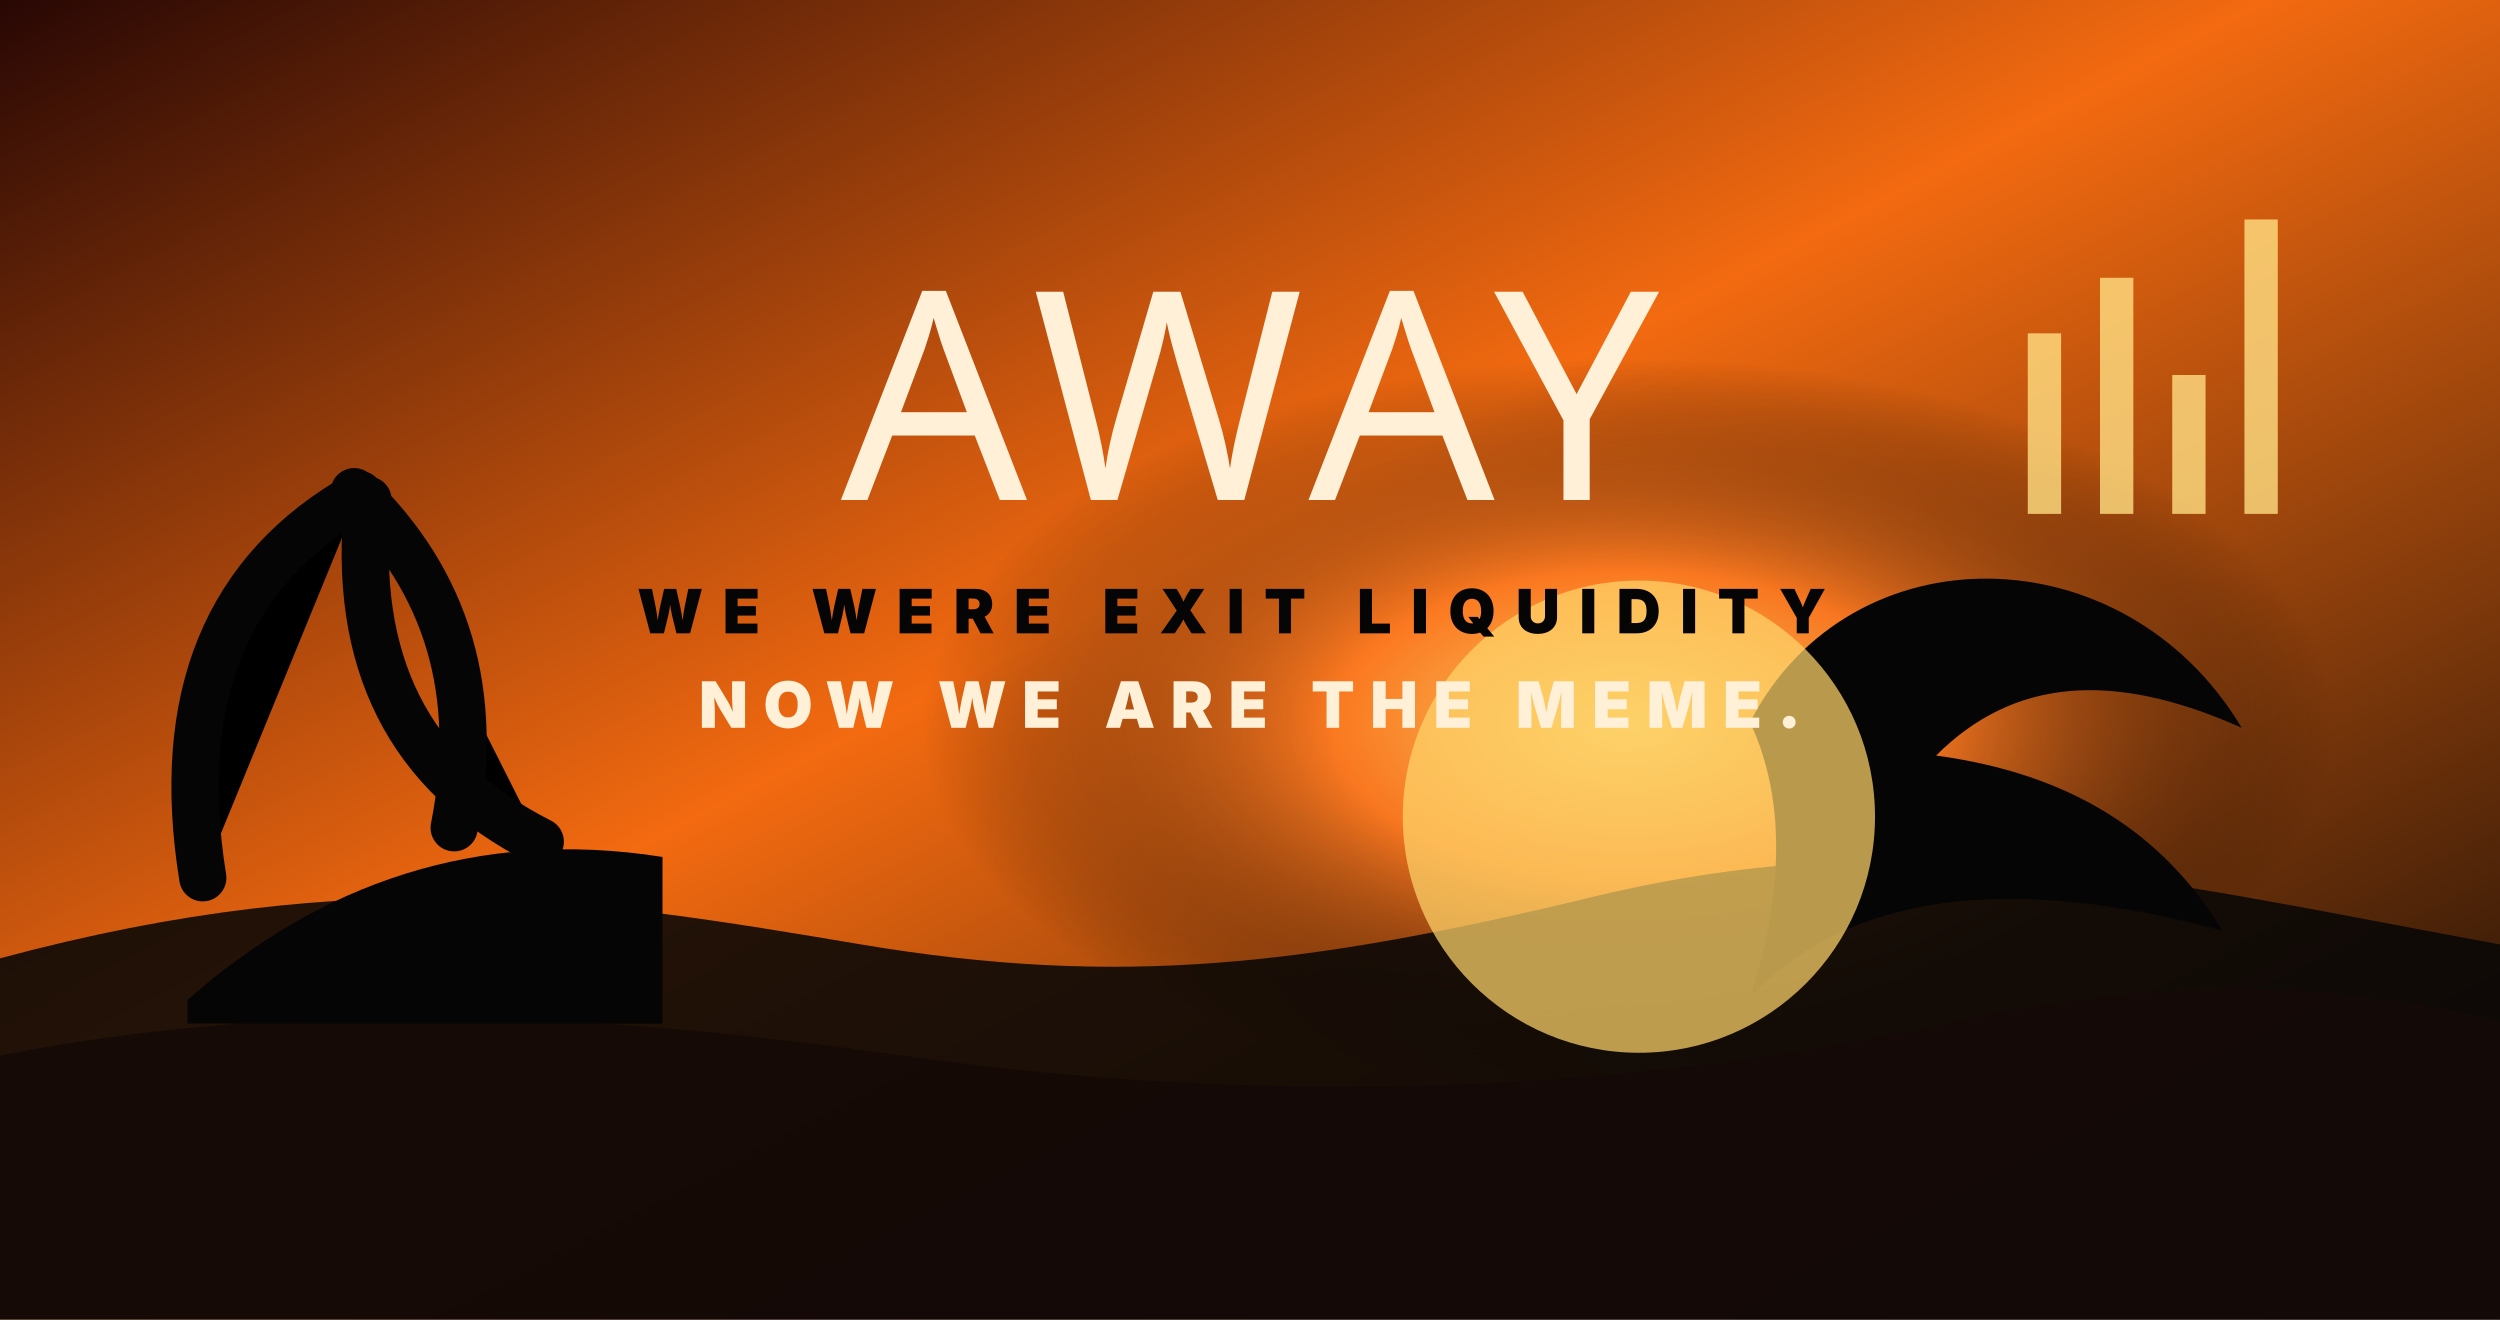
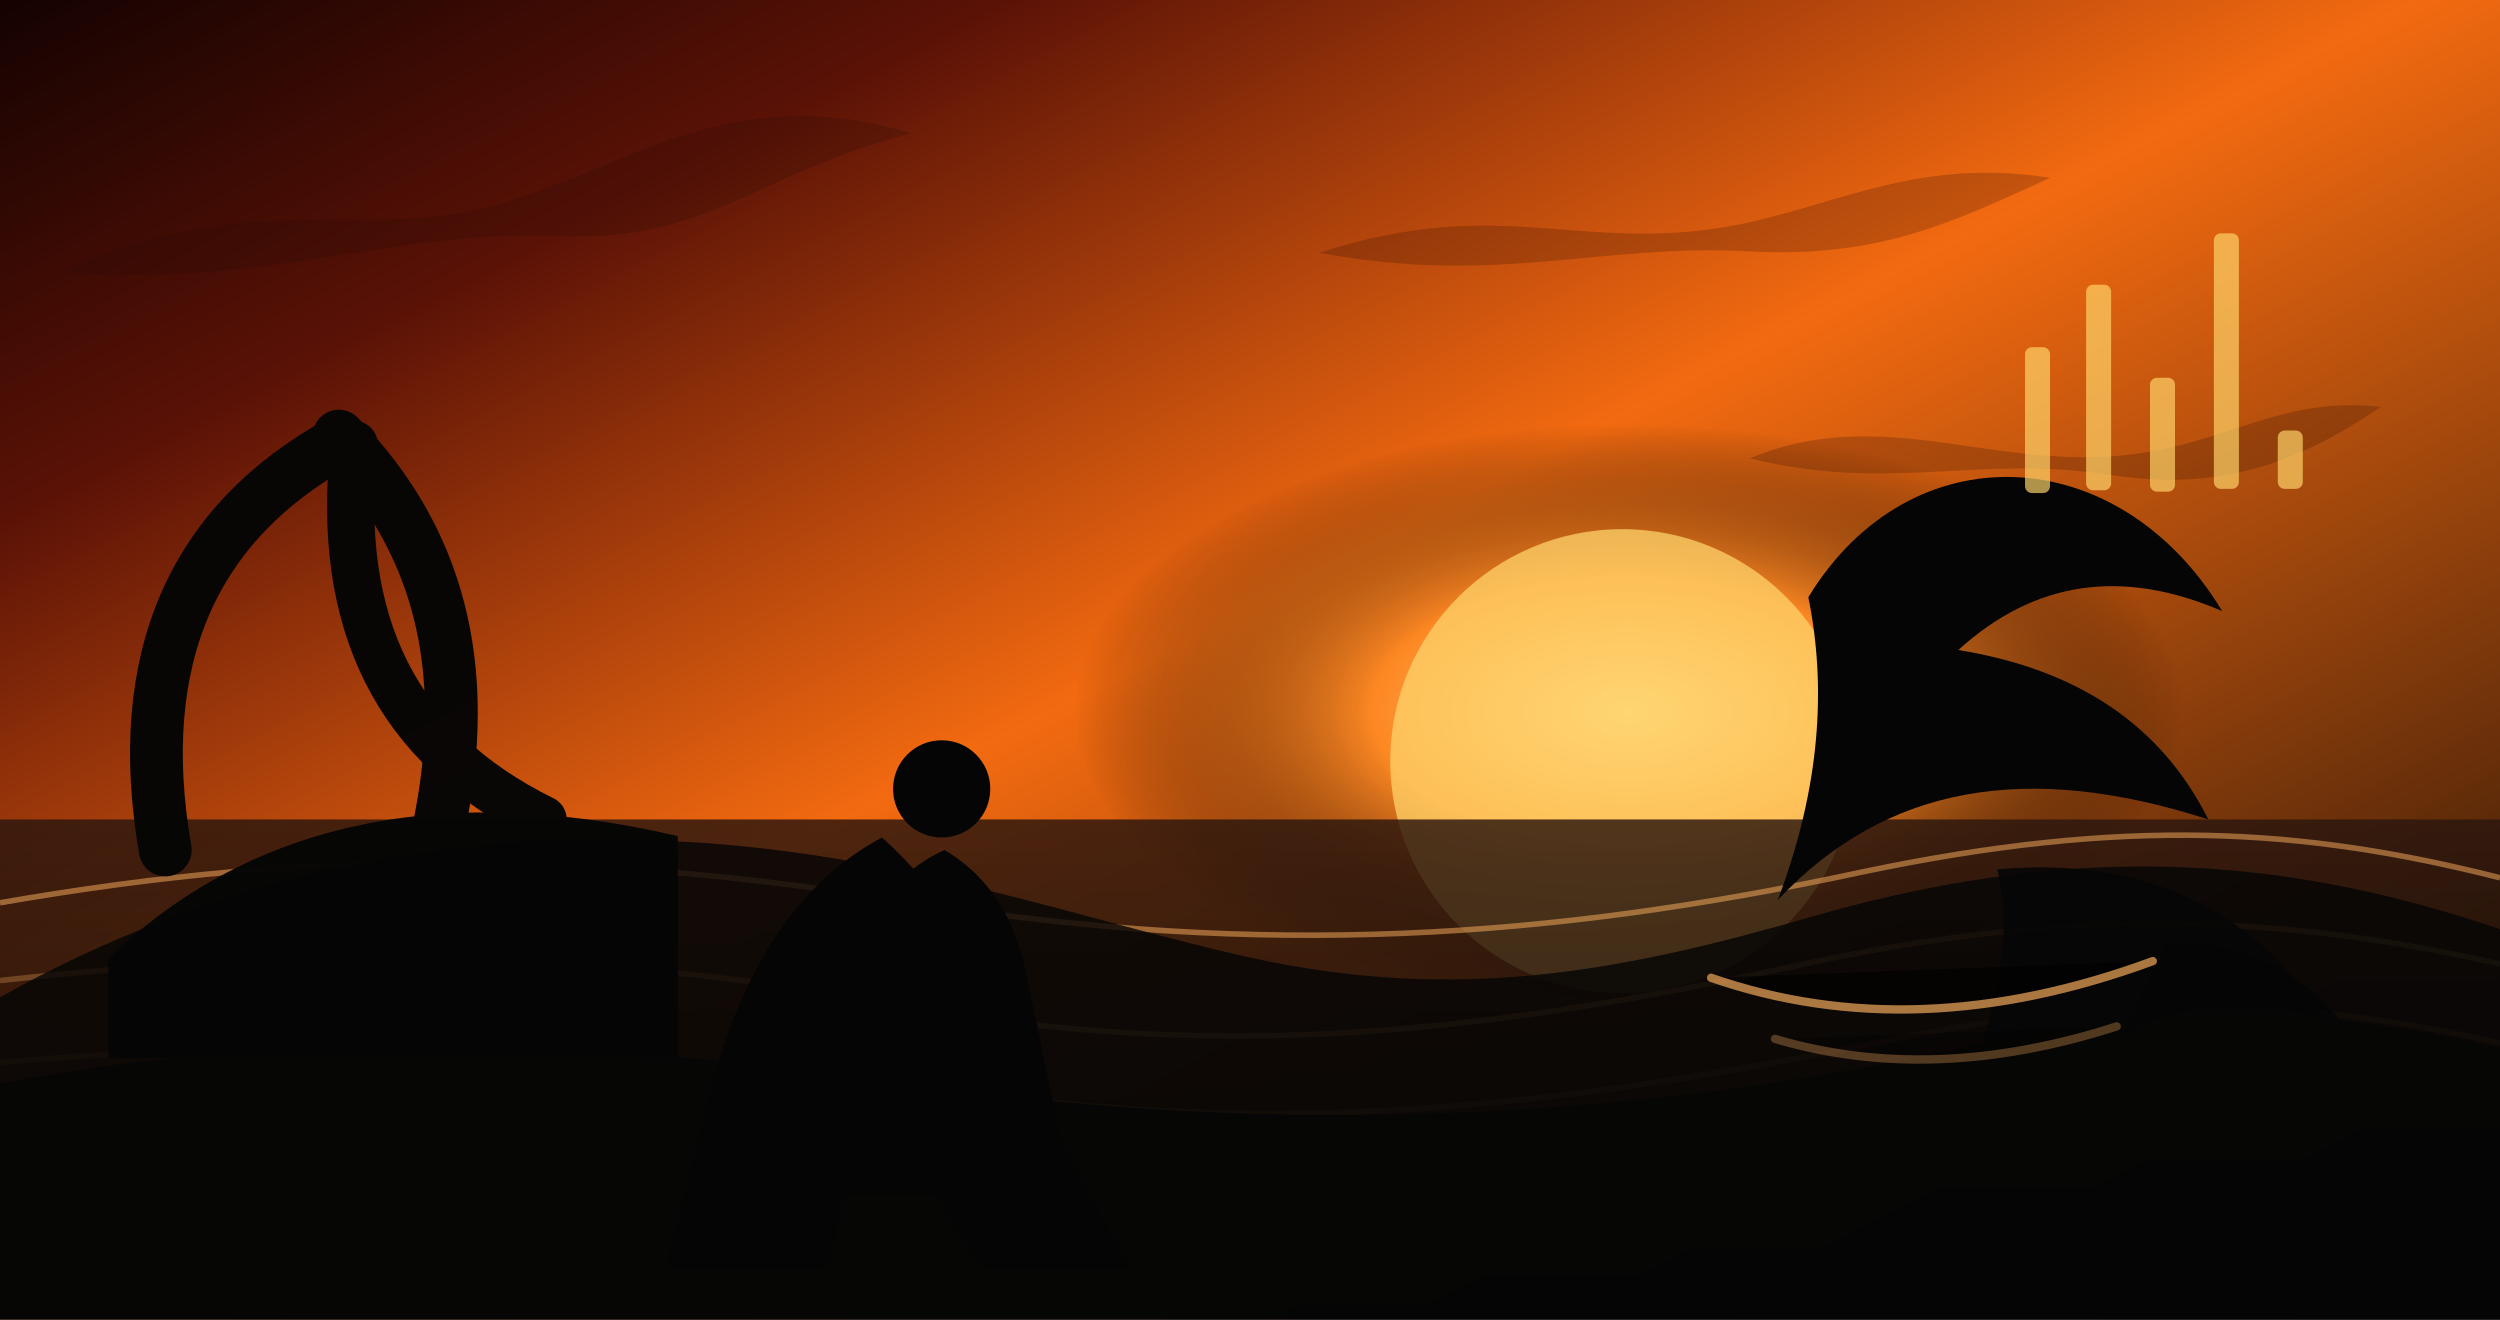
- <svg xmlns="http://www.w3.org/2000/svg" viewBox="0 0 1800 950" role="img" aria-label="AWAY island hero">
+ <svg xmlns="http://www.w3.org/2000/svg" viewBox="0 0 1800 950" role="img" aria-label="AWAY island hero background without text">
  <defs>
    <linearGradient id="sky" x1="0" x2="1" y1="0" y2="1">
-       <stop stop-color="#280704" />
-       <stop offset=".45" stop-color="#f36a10" />
+       <stop stop-color="#140201" />
+       <stop offset="0.2" stop-color="#5b1206" />
+       <stop offset="0.48" stop-color="#f36a10" />
      <stop offset="1" stop-color="#050505" />
    </linearGradient>
-     <radialGradient id="sun" cx="65%" cy="55%" r="28%">
-       <stop stop-color="#ffd96e" />
-       <stop offset=".42" stop-color="#ff7b22" />
+     <radialGradient id="sun" cx="65%" cy="54%" r="22%">
+       <stop stop-color="#ffe08a" />
+       <stop offset="0.46" stop-color="#ff8a24" />
      <stop offset="1" stop-color="transparent" />
    </radialGradient>
+     <linearGradient id="sea" x1="0" x2="0" y1="0" y2="1">
+       <stop stop-color="#2b160d" />
+       <stop offset="1" stop-color="#050505" />
+     </linearGradient>
  </defs>
  <rect width="1800" height="950" fill="url(#sky)" />
-   <rect width="1800" height="950" fill="url(#sun)" opacity=".9" />
-   <path d="M0 690c260-70 430-42 620-10 185 31 320 16 530-35 230-55 405-10 650 35v270H0z" fill="#080706" opacity=".88" />
-   <path d="M0 760c230-45 450-28 650 0 240 34 500 32 760-25 160-35 282-25 390 0v215H0z" fill="#140905" opacity=".9" />
-   <path d="M1260 520c72-140 270-137 354 4-94-42-165-35-220 20 96 13 163 55 206 126-156-42-270-26-340 48 28-87 22-151 0-198z" fill="#050505" />
-   <path d="M255 354c68 65 91 146 72 242M259 356c-96 54-134 146-113 276M265 360c-12 116 29 198 124 246" stroke="#050505" stroke-width="34" stroke-linecap="round" />
-   <path d="M135 720c95-84 209-124 342-103v120H135z" fill="#050505" />
-   <circle cx="1180" cy="588" r="170" fill="#ffd46a" opacity=".72" />
-   <text x="900" y="360" text-anchor="middle" font-family="Impact, Anton, Arial Black, sans-serif" font-size="210" fill="#fff0d7" letter-spacing="12">AWAY</text>
-   <text x="900" y="456" text-anchor="middle" font-family="Inter, Arial, sans-serif" font-size="44" fill="#050505" font-weight="900" letter-spacing="14">WE WERE EXIT LIQUIDITY.</text>
-   <text x="900" y="524" text-anchor="middle" font-family="Inter, Arial, sans-serif" font-size="46" fill="#fff0d7" font-weight="900" letter-spacing="11">NOW WE ARE THE MEME.</text>
-   <g fill="#ffdf82" opacity=".8">
-     <rect x="1460" y="240" width="24" height="130" />
-     <rect x="1512" y="200" width="24" height="170" />
-     <rect x="1564" y="270" width="24" height="100" />
-     <rect x="1616" y="158" width="24" height="212" />
+   <rect width="1800" height="950" fill="url(#sun)" opacity="0.95" />
+   <g opacity="0.22" fill="#240703">
+     <path d="M45 196c130-62 216-22 310-48 94-25 170-92 301-52-110 28-145 78-252 74-124-5-214 38-359 26z" />
+     <path d="M950 182c135-44 192 4 310-22 70-16 126-46 216-32-70 32-123 58-216 53-108-6-182 25-310 1z" />
+     <path d="M1260 330c95-40 177 10 276-3 70-9 108-42 178-34-60 41-117 61-194 49-98-15-159 13-260-12z" />
+   </g>
+   <circle cx="1168" cy="548" r="167" fill="#ffd46a" opacity="0.74" />
+   <rect y="590" width="1800" height="360" fill="url(#sea)" opacity="0.82" />
+   <g opacity="0.5" stroke="#ffb15f" stroke-width="4" fill="none">
+     <path d="M0 650c230-40 420-38 660 0 250 40 456 26 680-22 190-40 318-32 460 4" />
+     <path d="M0 706c250-28 455-18 650 18 220 40 410 22 640-28 200-44 350-38 510-2" opacity="0.55" />
+     <path d="M0 765c280-24 478-8 720 24 210 28 408 8 640-40 180-38 318-26 440 2" opacity="0.34" />
+   </g>
+   <g fill="#050505">
+     <path d="M0 718c150-84 318-124 508-111 152 11 274 56 390 82 152 34 272 10 410-30 200-57 350-38 492 10v281H0z" opacity="0.82" />
+     <path d="M0 780c230-44 455-28 650 0 244 35 500 32 760-25 164-36 284-26 390 0v195H0z" opacity="0.92" />
+   </g>
+   <g fill="#050505" opacity="0.98">
+     <path d="M244 314c72 74 96 166 72 282" stroke="#050505" stroke-width="38" stroke-linecap="round" fill="none" />
+     <path d="M245 318c-106 58-150 156-126 294" stroke="#050505" stroke-width="38" stroke-linecap="round" fill="none" />
+     <path d="M255 320c-14 128 30 218 136 270" stroke="#050505" stroke-width="34" stroke-linecap="round" fill="none" />
+     <path d="M78 690c96-92 230-130 410-88v160H78z" />
+   </g>
+   <g fill="#050505">
+     <path d="M680 612c-36 16-63 53-72 98l-28 150h192l-32-154c-8-42-26-74-60-94z" />
+     <circle cx="678" cy="568" r="35" />
+     <path d="M635 603c-60 32-101 94-124 184l-32 126h118l28-136 80 136h108l-90-170c-18-52-43-100-88-140z" />
+   </g>
+   <g fill="#050505">
+     <path d="M1302 430c73-120 223-114 298 10-72-31-135-22-190 28 86 14 146 54 180 122-130-42-232-25-310 58 31-82 35-154 22-218z" />
+     <path d="M1438 626c128-12 214 48 258 152-114-43-210-34-288 26 30-74 42-133 30-178z" opacity="0.9" />
+     <path d="M1560 678c54 0 96 20 128 60-57-20-110-18-159 6z" opacity="0.8" />
+   </g>
+   <g stroke="#ffb15f" stroke-width="6" stroke-linecap="round" opacity="0.66">
+     <path d="M1232 704c98 34 204 30 318-12" />
+     <path d="M1278 748c74 22 156 20 246-9" opacity="0.46" />
+   </g>
+   <g opacity="0.68" fill="#ffd46a">
+     <rect x="1458" y="250" width="18" height="105" rx="5" />
+     <rect x="1502" y="205" width="18" height="148" rx="5" />
+     <rect x="1548" y="272" width="18" height="82" rx="5" />
+     <rect x="1594" y="168" width="18" height="184" rx="5" />
+     <rect x="1640" y="310" width="18" height="42" rx="5" />
  </g>
</svg>
